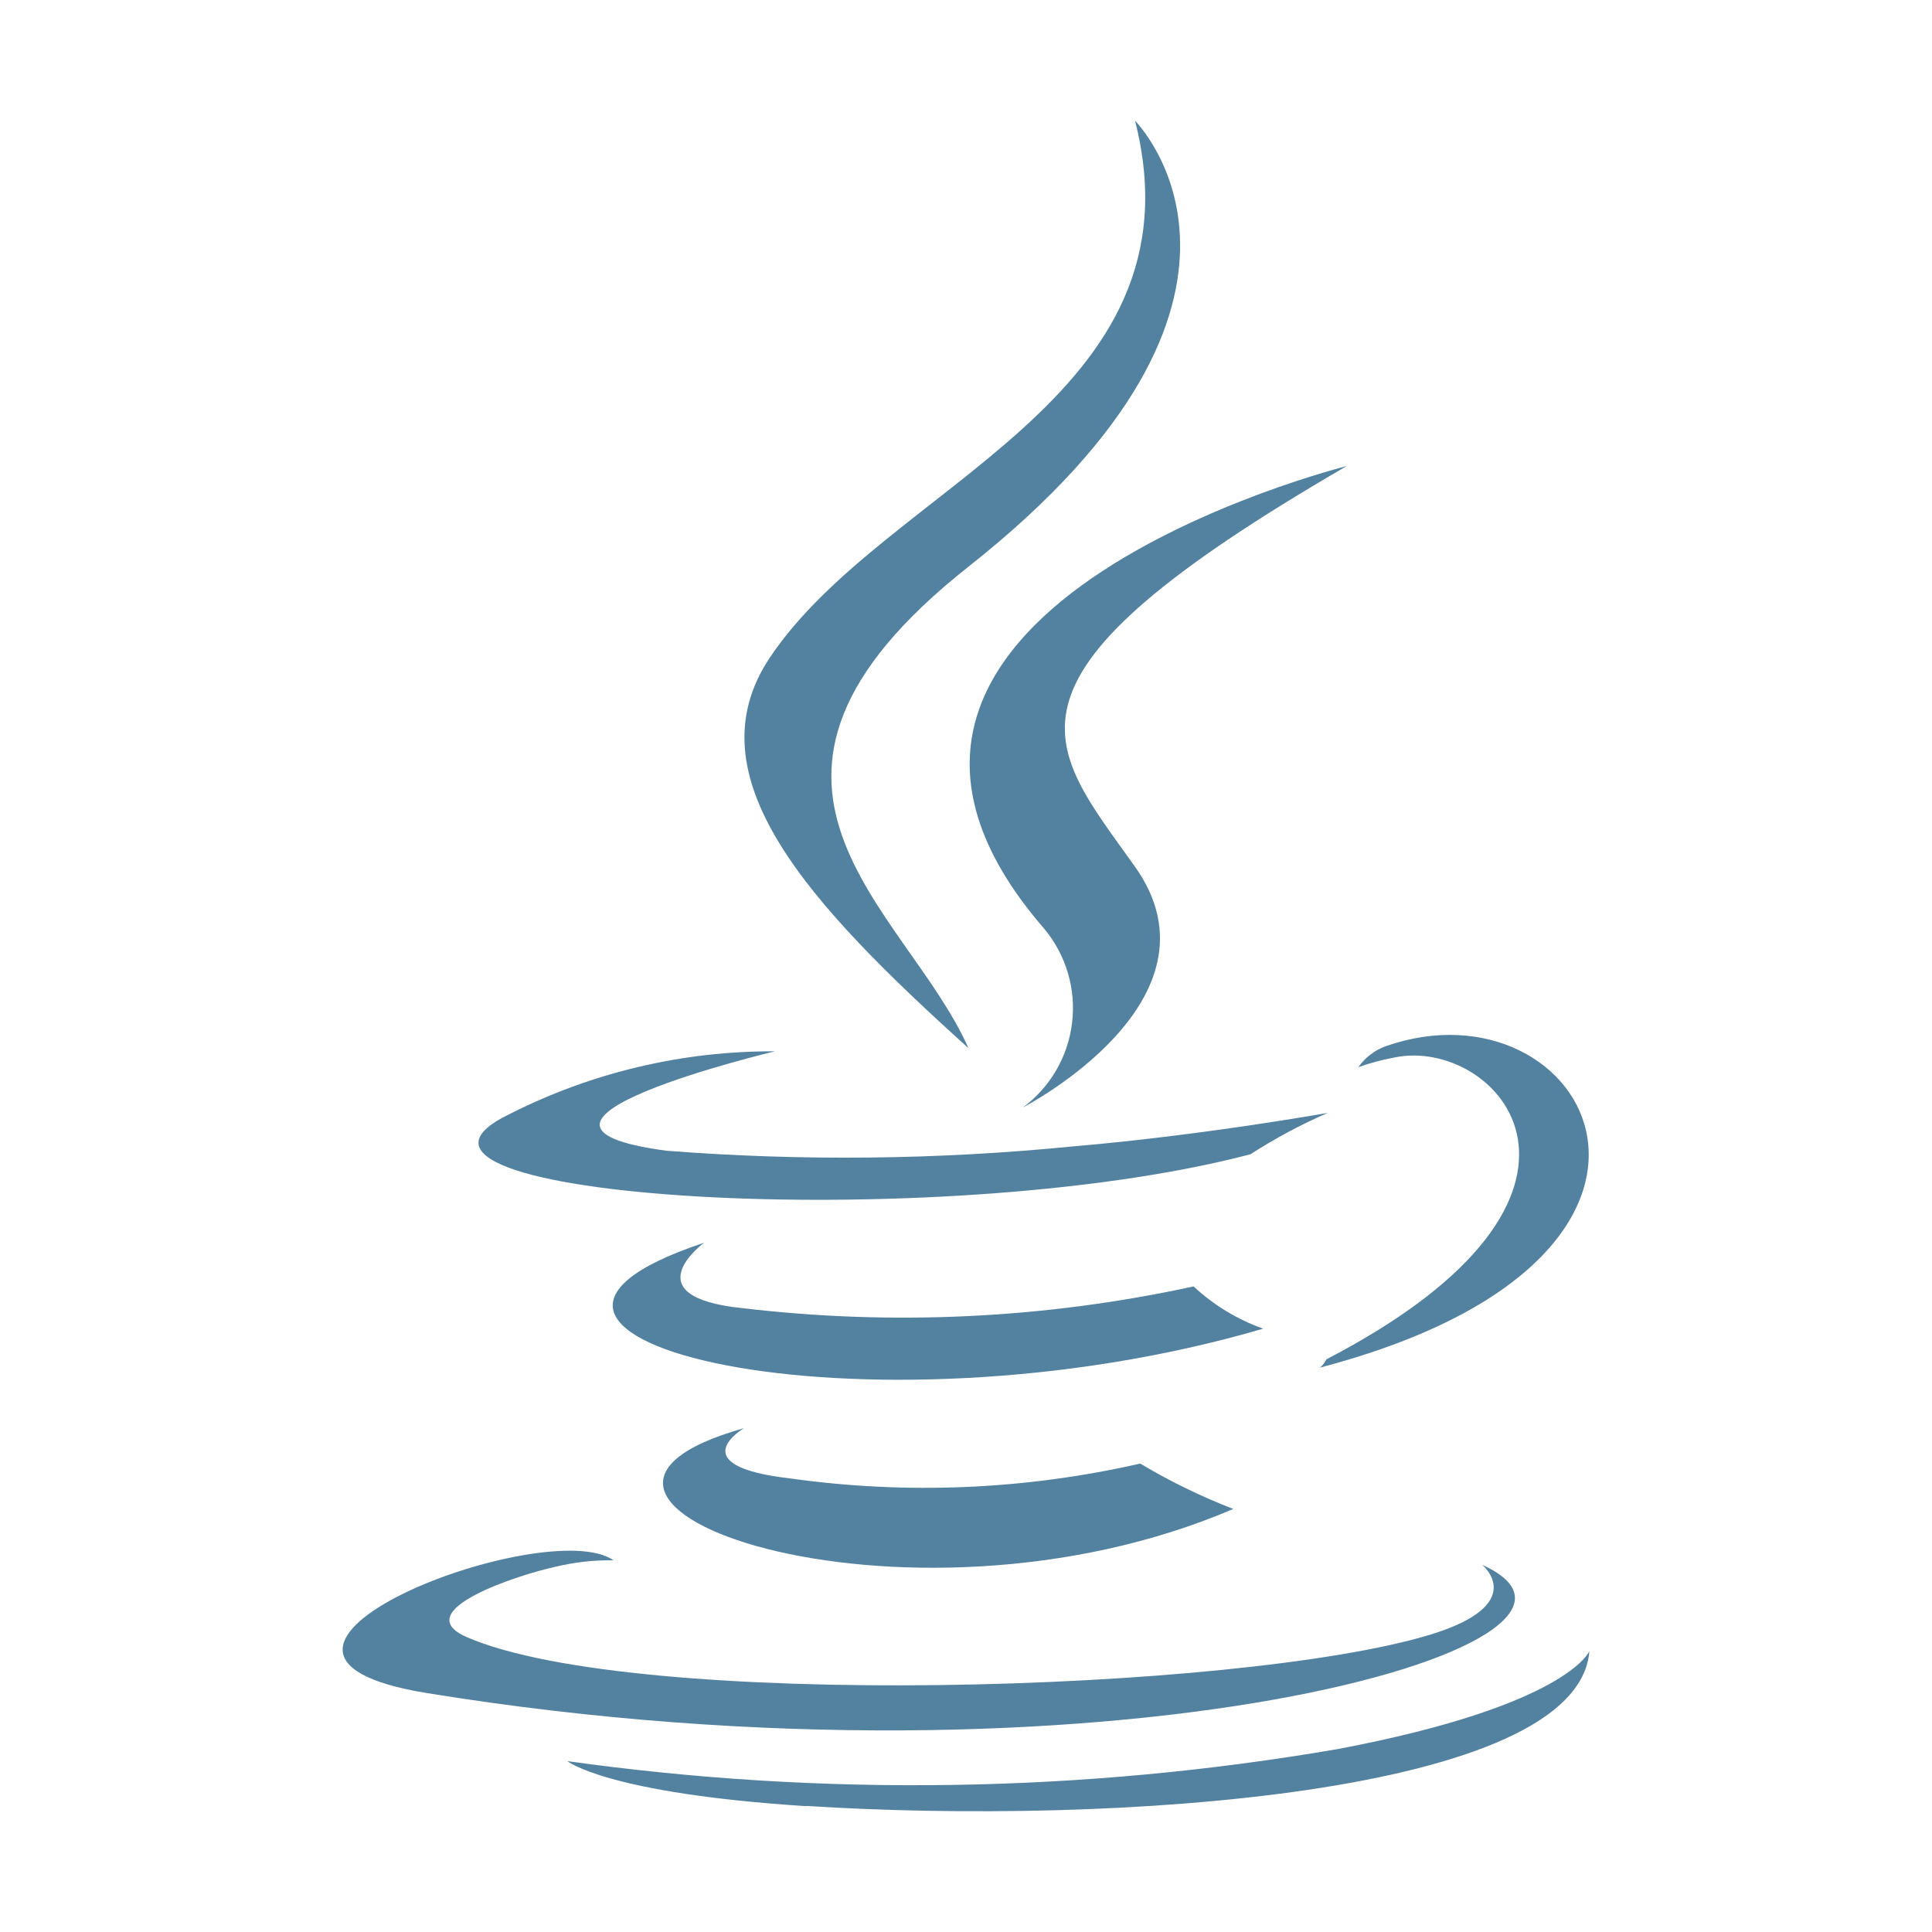
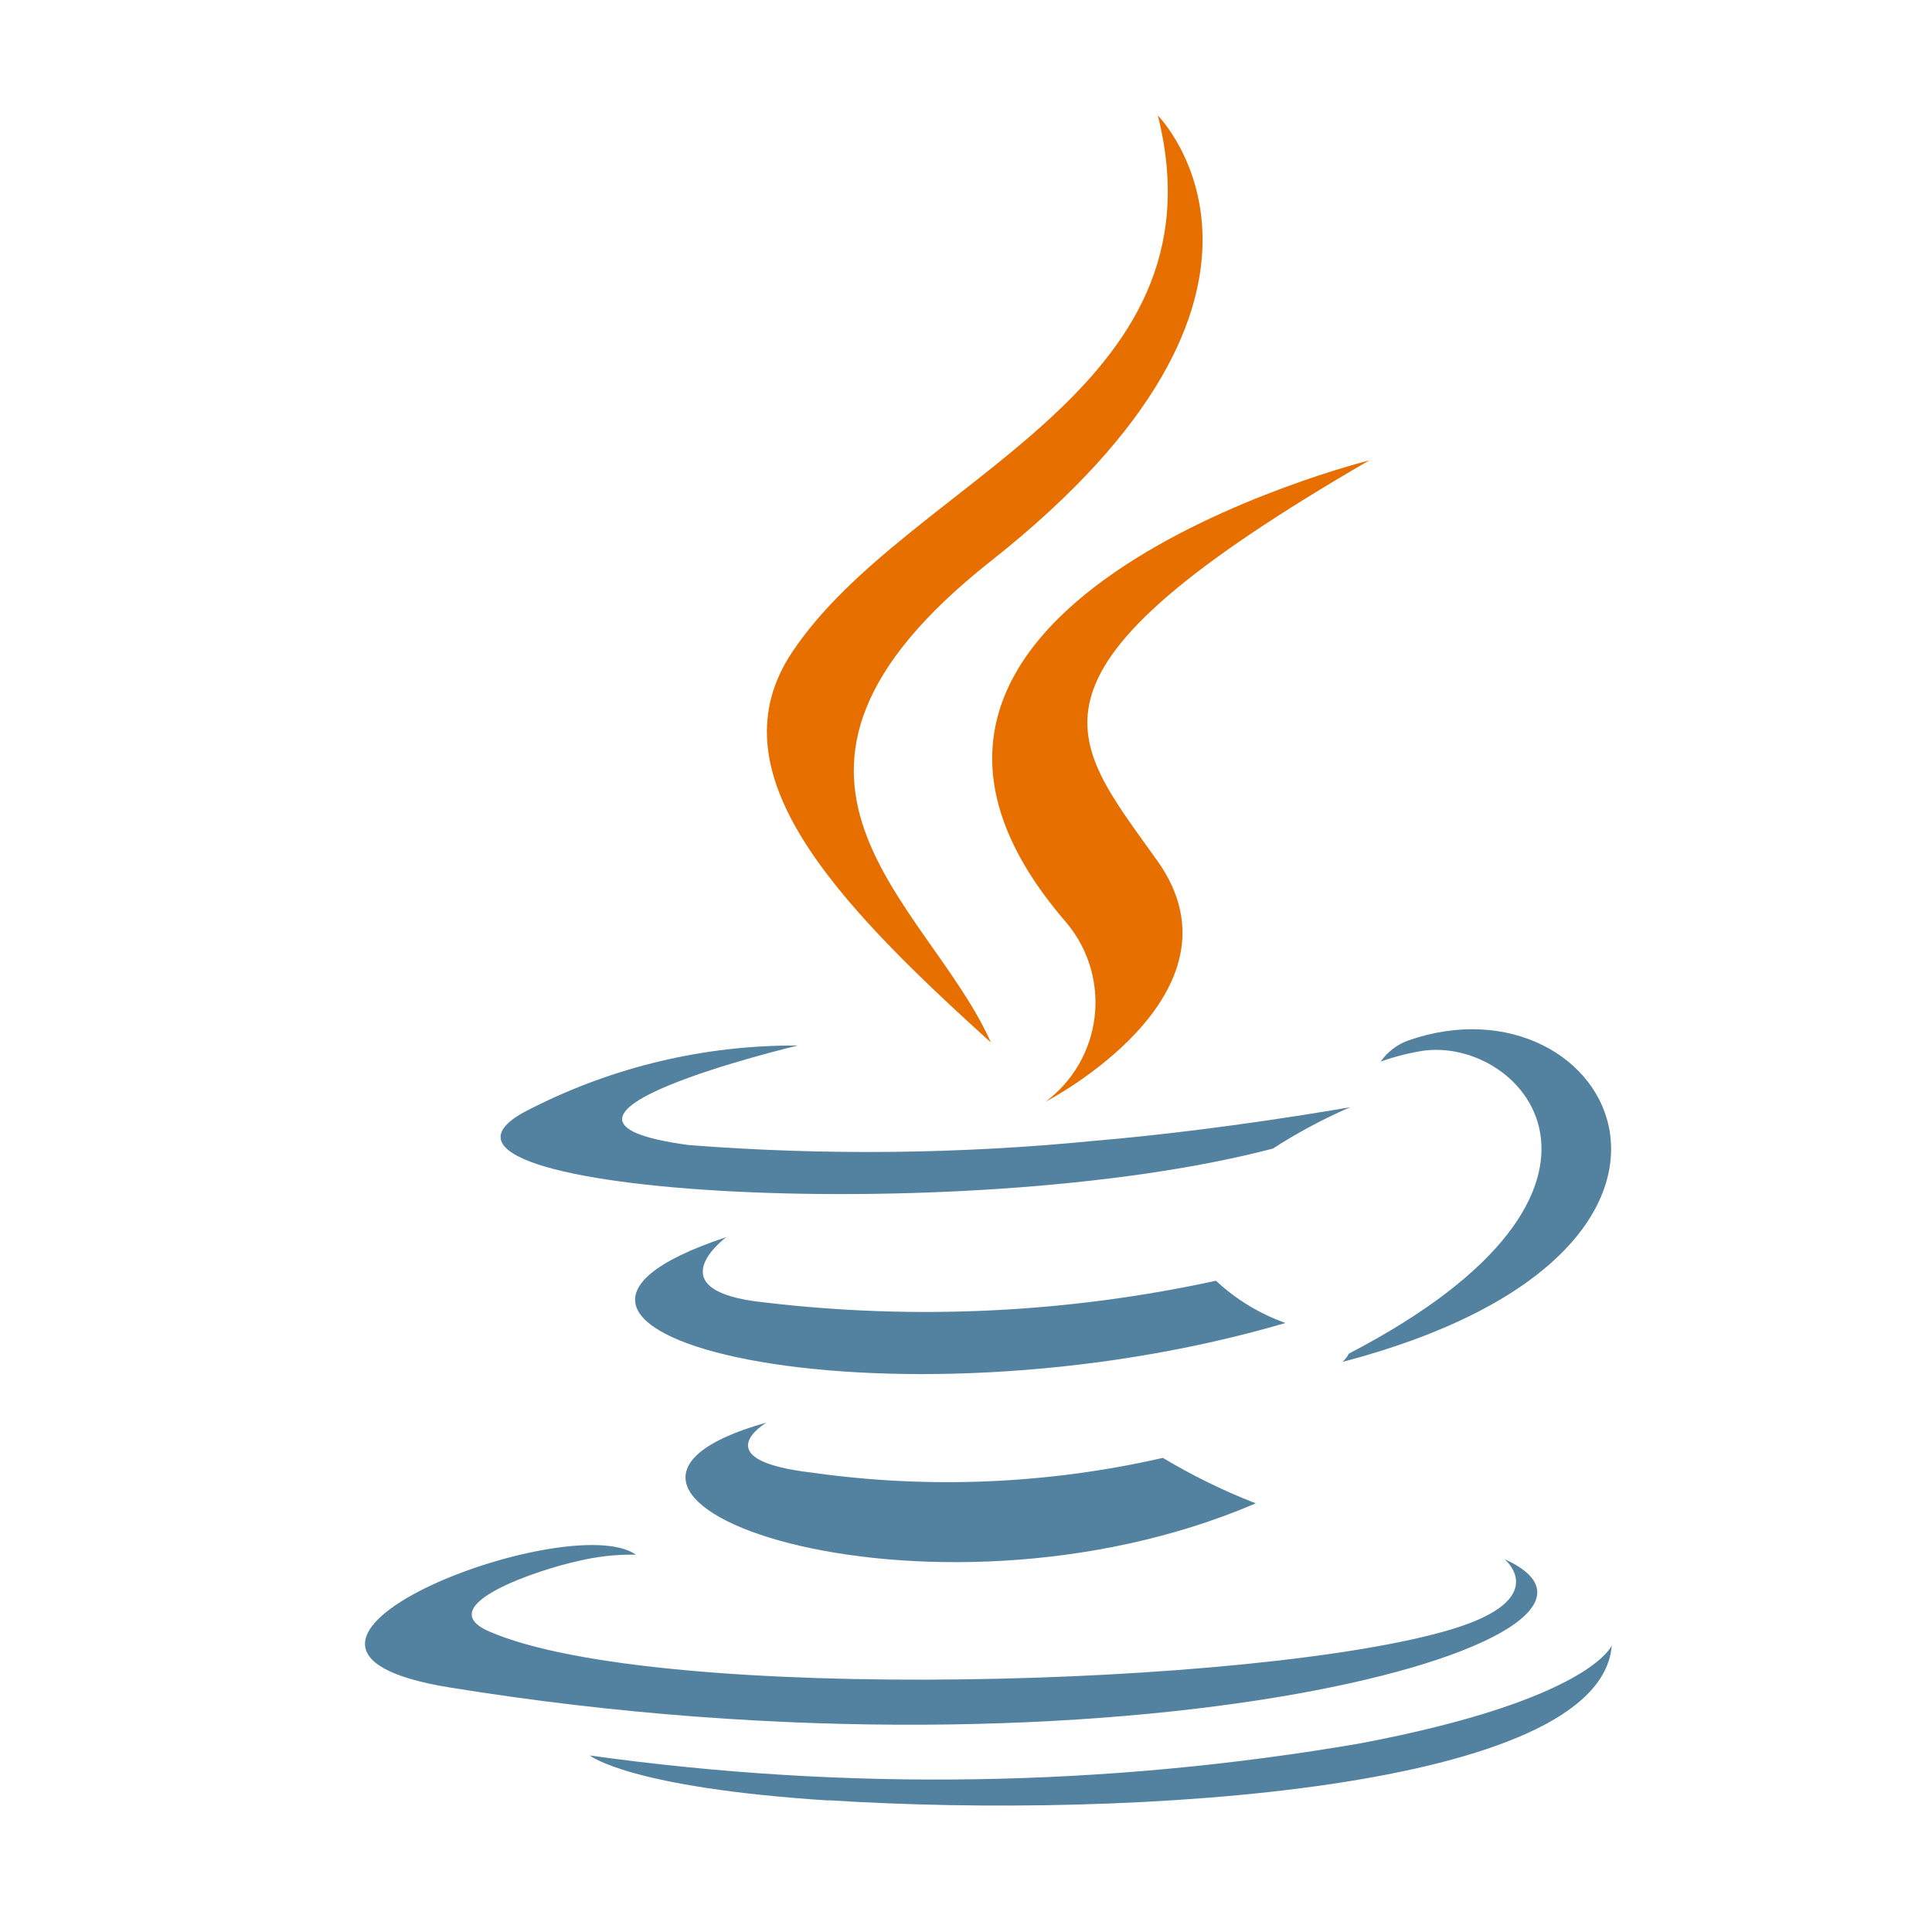
<svg xmlns="http://www.w3.org/2000/svg" viewBox="0 0 32 32">
-   <path d="M12.325,23.654s-1.07.622.761.833a16.023,16.023,0,0,0,5.8-.246,10.088,10.088,0,0,0,1.541.752c-5.481,2.349-12.405-.136-8.1-1.339" style="fill:#5382a1" />
-   <path d="M11.656,20.588s-1.2.888.633,1.078a22.618,22.618,0,0,0,7.481-.359,3.32,3.32,0,0,0,1.152.7c-6.627,1.938-14.009.153-9.266-1.421" style="fill:#5382a1" />
-   <path d="M17.3,15.388a2.051,2.051,0,0,1-.355,2.954s3.429-1.77,1.854-3.987c-1.471-2.067-2.6-3.095,3.508-6.636,0,0-9.586,2.394-5.007,7.669" style="fill:#5382a1" />
-   <path d="M24.552,25.921s.792.652-.872,1.157c-3.164.958-13.168,1.248-15.948.038-1-.435.874-1.038,1.464-1.164a3.8,3.8,0,0,1,.966-.108c-1.111-.783-7.181,1.537-3.083,2.2,11.176,1.812,20.372-.816,17.473-2.124" style="fill:#5382a1" />
-   <path d="M12.84,17.412s-5.089,1.209-1.8,1.648a38.225,38.225,0,0,0,6.731-.072c2.106-.178,4.221-.555,4.221-.555a8.934,8.934,0,0,0-1.28.685c-5.168,1.359-15.151.727-12.277-.663a9.629,9.629,0,0,1,4.407-1.042" style="fill:#5382a1" />
-   <path d="M21.969,22.515c5.253-2.73,2.824-5.353,1.129-5a3.932,3.932,0,0,0-.6.161.957.957,0,0,1,.449-.346c3.354-1.179,5.933,3.478-1.083,5.322a.458.458,0,0,0,.106-.138" style="fill:#5382a1" />
-   <path d="M18.8,2s2.909,2.91-2.759,7.386c-4.546,3.59-1.037,5.637,0,7.975-2.653-2.394-4.6-4.5-3.294-6.463C14.664,8.019,19.976,6.623,18.8,2" style="fill:#5382a1" />
-   <path d="M13.356,29.912c5.042.323,12.786-.179,12.969-2.565,0,0-.353.9-4.167,1.623a41.458,41.458,0,0,1-12.76.2s.645.533,3.959.746" style="fill:#5382a1" />
+   <path d="M12.7,23.56s-1.07.622.761.833a16.023,16.023,0,0,0,5.8-.246A10.088,10.088,0,0,0,20.8,24.9c-5.481,2.349-12.405-.136-8.1-1.339" style="fill:#5382a1" />
+   <path d="M12.026,20.494s-1.2.888.633,1.078a22.618,22.618,0,0,0,7.481-.359,3.32,3.32,0,0,0,1.152.7c-6.627,1.938-14.009.153-9.266-1.421" style="fill:#5382a1" />
+   <path d="M17.673,15.294a2.051,2.051,0,0,1-.355,2.954s3.429-1.77,1.854-3.987c-1.471-2.067-2.6-3.095,3.508-6.636,0,0-9.586,2.394-5.007,7.669" style="fill:#e76f00" />
+   <path d="M24.922,25.827s.792.652-.872,1.157c-3.164.958-13.168,1.248-15.948.038-1-.435.874-1.038,1.464-1.164a3.8,3.8,0,0,1,.966-.108c-1.111-.783-7.181,1.537-3.083,2.2,11.176,1.812,20.372-.816,17.473-2.124" style="fill:#5382a1" />
+   <path d="M13.211,17.318s-5.089,1.209-1.8,1.648a38.225,38.225,0,0,0,6.731-.072c2.106-.178,4.221-.555,4.221-.555a8.934,8.934,0,0,0-1.28.685C15.913,20.382,5.93,19.75,8.8,18.359a9.629,9.629,0,0,1,4.407-1.042" style="fill:#5382a1" />
+   <path d="M22.34,22.421c5.253-2.73,2.824-5.353,1.129-5a3.932,3.932,0,0,0-.6.161.957.957,0,0,1,.449-.346c3.354-1.179,5.933,3.478-1.083,5.322a.458.458,0,0,0,.106-.138" style="fill:#5382a1" />
+   <path d="M19.172,1.906s2.909,2.91-2.759,7.386c-4.546,3.59-1.037,5.637,0,7.975-2.653-2.394-4.6-4.5-3.294-6.463,1.917-2.879,7.229-4.275,6.056-8.9" style="fill:#e76f00" />
+   <path d="M13.727,29.818c5.042.323,12.786-.179,12.969-2.565,0,0-.353.9-4.167,1.623a41.458,41.458,0,0,1-12.76.2s.645.533,3.959.746" style="fill:#5382a1" />
</svg>
